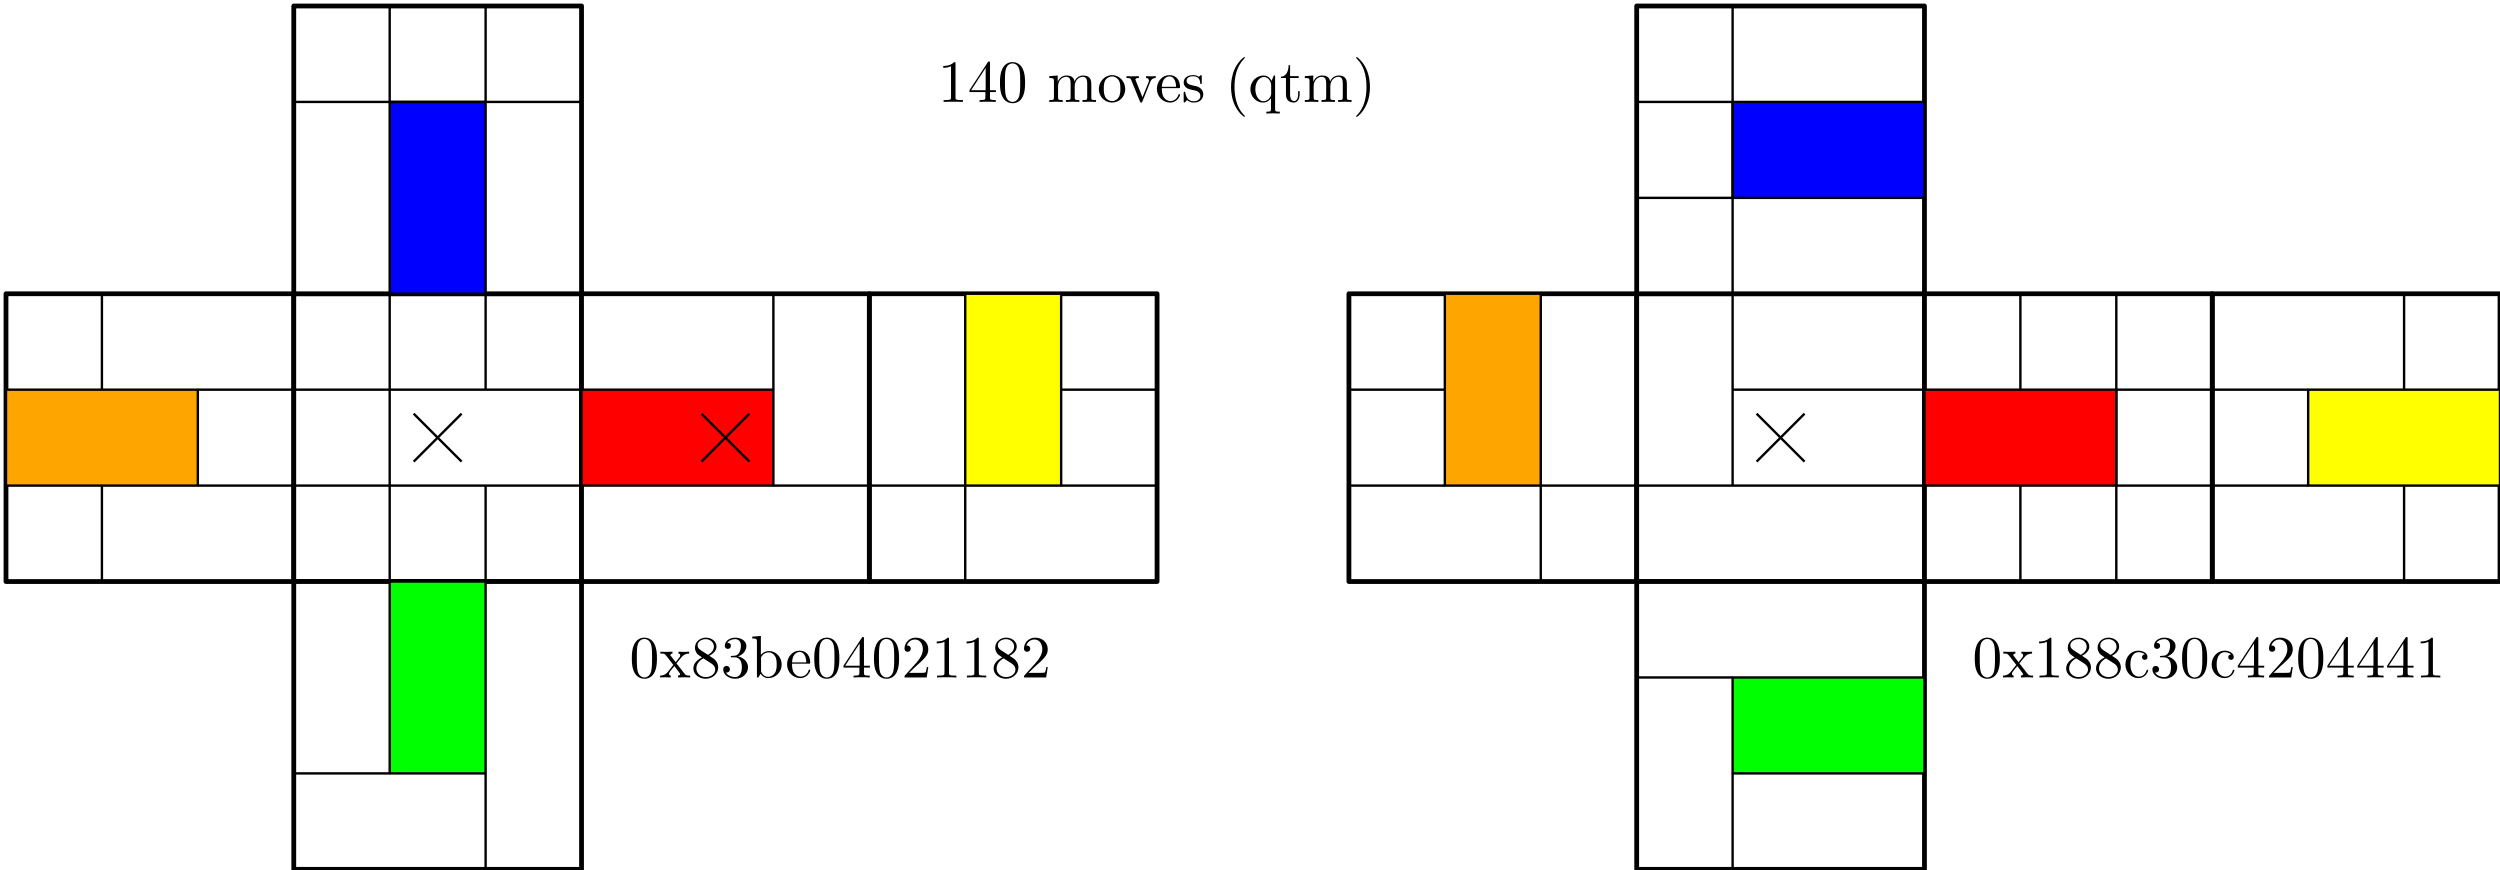
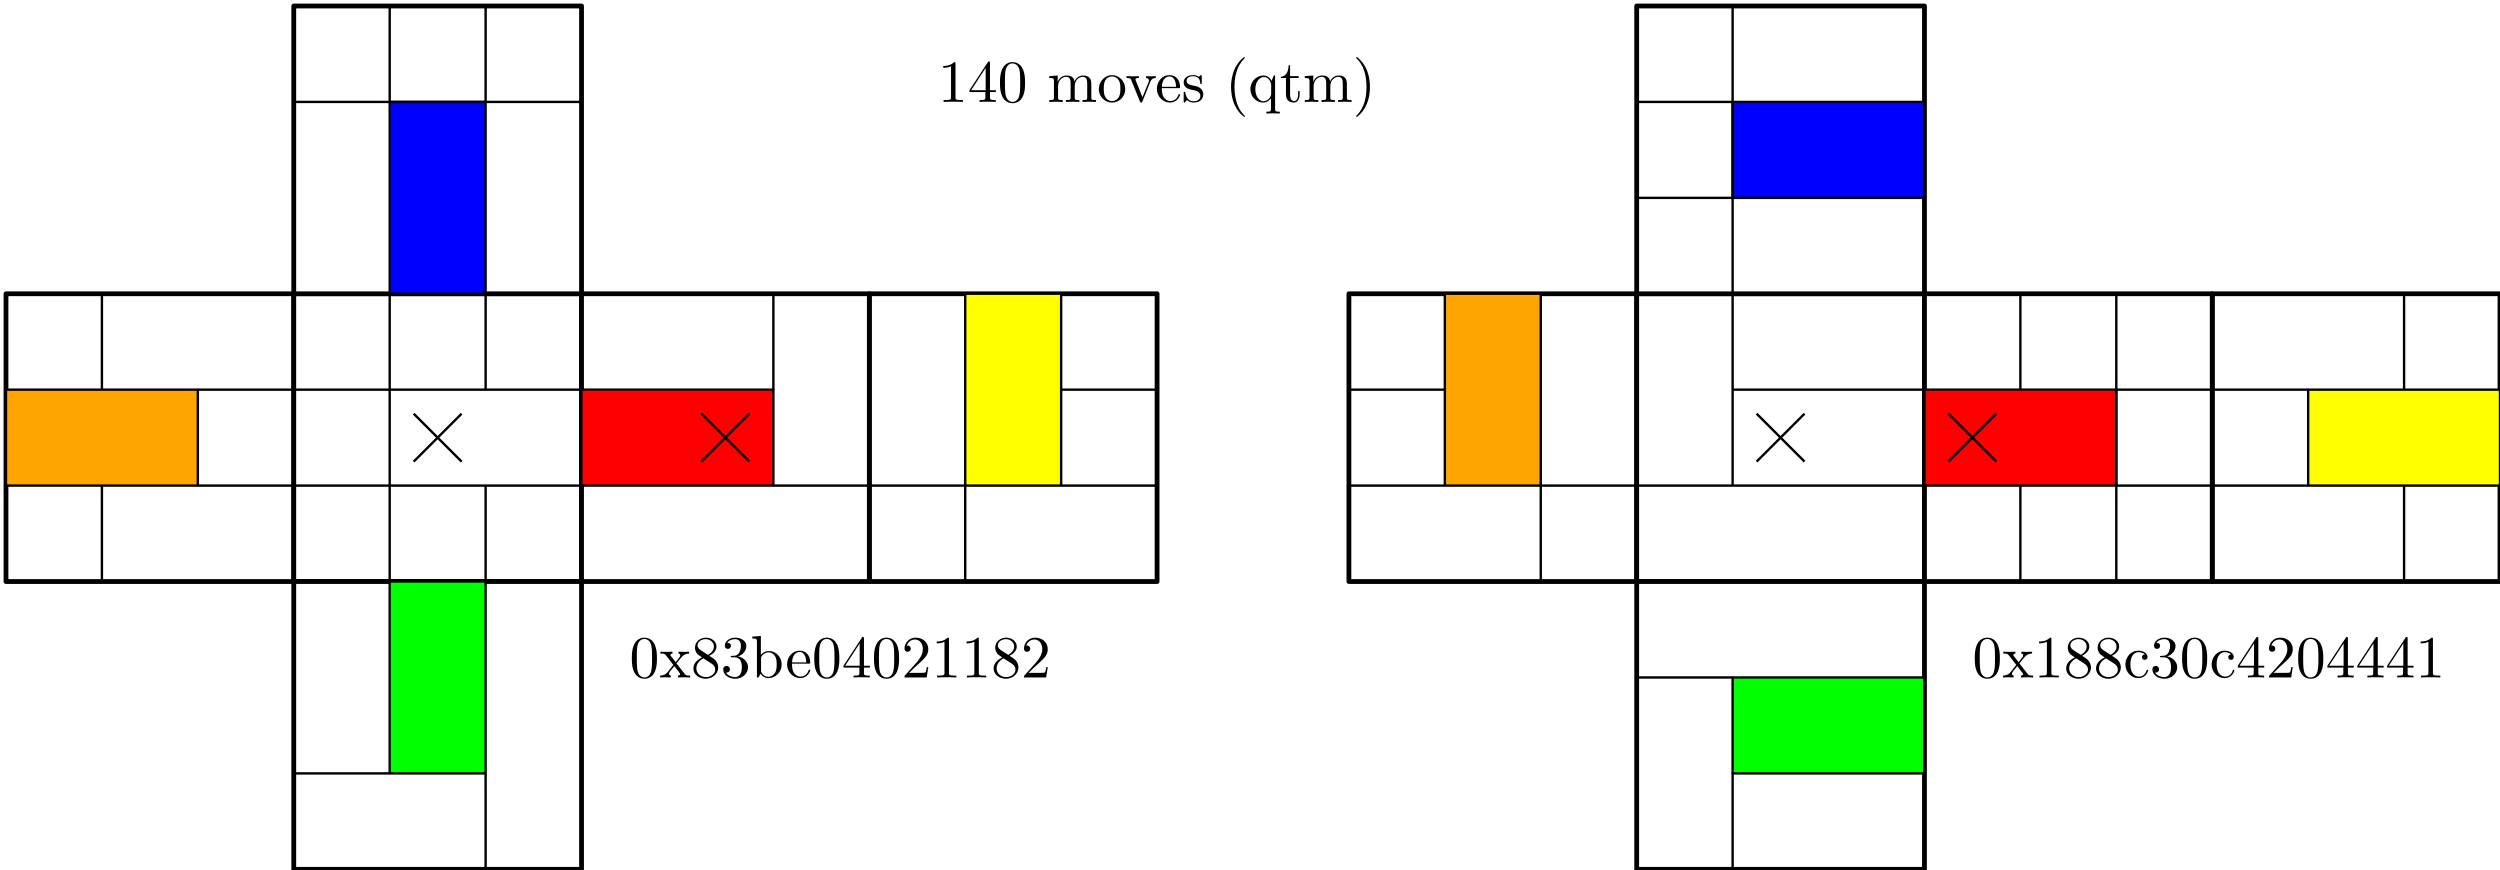
<svg xmlns="http://www.w3.org/2000/svg" xmlns:xlink="http://www.w3.org/1999/xlink" width="417pt" height="145pt" viewBox="0 0 417 145" version="1.1">
  <defs>
    <g>
      <symbol overflow="visible" id="glyph0-0">
        <path style="stroke:none;" d="" />
      </symbol>
      <symbol overflow="visible" id="glyph0-1">
        <path style="stroke:none;" d="M 4.578 -3.188 C 4.578 -3.984 4.531 -4.781 4.188 -5.516 C 3.734 -6.484 2.906 -6.641 2.5 -6.641 C 1.891 -6.641 1.172 -6.375 0.75 -5.453 C 0.438 -4.766 0.391 -3.984 0.391 -3.188 C 0.391 -2.438 0.422 -1.547 0.844 -0.781 C 1.266 0.016 2 0.219 2.484 0.219 C 3.016 0.219 3.781 0.016 4.219 -0.938 C 4.531 -1.625 4.578 -2.406 4.578 -3.188 Z M 2.484 0 C 2.094 0 1.5 -0.25 1.328 -1.203 C 1.219 -1.797 1.219 -2.719 1.219 -3.312 C 1.219 -3.953 1.219 -4.609 1.297 -5.141 C 1.484 -6.328 2.234 -6.422 2.484 -6.422 C 2.812 -6.422 3.469 -6.234 3.656 -5.25 C 3.766 -4.688 3.766 -3.938 3.766 -3.312 C 3.766 -2.562 3.766 -1.891 3.656 -1.25 C 3.5 -0.297 2.938 0 2.484 0 Z M 2.484 0 " />
      </symbol>
      <symbol overflow="visible" id="glyph0-2">
        <path style="stroke:none;" d="M 2.859 -2.344 C 3.156 -2.719 3.531 -3.203 3.781 -3.469 C 4.094 -3.828 4.5 -3.984 4.969 -3.984 L 4.969 -4.297 C 4.703 -4.281 4.406 -4.266 4.141 -4.266 C 3.844 -4.266 3.312 -4.281 3.188 -4.297 L 3.188 -3.984 C 3.406 -3.969 3.484 -3.844 3.484 -3.672 C 3.484 -3.516 3.375 -3.391 3.328 -3.328 L 2.719 -2.547 L 1.938 -3.562 C 1.844 -3.656 1.844 -3.672 1.844 -3.734 C 1.844 -3.891 2 -3.984 2.188 -3.984 L 2.188 -4.297 C 1.938 -4.281 1.281 -4.266 1.109 -4.266 C 0.906 -4.266 0.438 -4.281 0.172 -4.297 L 0.172 -3.984 C 0.875 -3.984 0.875 -3.984 1.344 -3.375 L 2.328 -2.094 L 1.391 -0.906 C 0.922 -0.328 0.328 -0.312 0.125 -0.312 L 0.125 0 C 0.375 -0.016 0.688 -0.031 0.953 -0.031 C 1.234 -0.031 1.656 -0.016 1.891 0 L 1.891 -0.312 C 1.672 -0.344 1.609 -0.469 1.609 -0.625 C 1.609 -0.844 1.891 -1.172 2.5 -1.891 L 3.266 -0.891 C 3.344 -0.781 3.469 -0.625 3.469 -0.562 C 3.469 -0.469 3.375 -0.312 3.109 -0.312 L 3.109 0 C 3.406 -0.016 3.969 -0.031 4.188 -0.031 C 4.453 -0.031 4.844 -0.016 5.141 0 L 5.141 -0.312 C 4.609 -0.312 4.422 -0.328 4.203 -0.625 Z M 2.859 -2.344 " />
      </symbol>
      <symbol overflow="visible" id="glyph0-3">
        <path style="stroke:none;" d="M 1.625 -4.562 C 1.172 -4.859 1.125 -5.188 1.125 -5.359 C 1.125 -5.969 1.781 -6.391 2.484 -6.391 C 3.203 -6.391 3.844 -5.875 3.844 -5.156 C 3.844 -4.578 3.453 -4.109 2.859 -3.766 Z M 3.078 -3.609 C 3.797 -3.984 4.281 -4.5 4.281 -5.156 C 4.281 -6.078 3.406 -6.641 2.5 -6.641 C 1.5 -6.641 0.688 -5.906 0.688 -4.969 C 0.688 -4.797 0.703 -4.344 1.125 -3.875 C 1.234 -3.766 1.609 -3.516 1.859 -3.344 C 1.281 -3.047 0.422 -2.5 0.422 -1.5 C 0.422 -0.453 1.438 0.219 2.484 0.219 C 3.609 0.219 4.562 -0.609 4.562 -1.672 C 4.562 -2.031 4.453 -2.484 4.062 -2.906 C 3.875 -3.109 3.719 -3.203 3.078 -3.609 Z M 2.078 -3.188 L 3.312 -2.406 C 3.594 -2.219 4.062 -1.922 4.062 -1.312 C 4.062 -0.578 3.312 -0.062 2.5 -0.062 C 1.641 -0.062 0.922 -0.672 0.922 -1.5 C 0.922 -2.078 1.234 -2.719 2.078 -3.188 Z M 2.078 -3.188 " />
      </symbol>
      <symbol overflow="visible" id="glyph0-4">
        <path style="stroke:none;" d="M 2.891 -3.516 C 3.703 -3.781 4.281 -4.469 4.281 -5.266 C 4.281 -6.078 3.406 -6.641 2.453 -6.641 C 1.453 -6.641 0.688 -6.047 0.688 -5.281 C 0.688 -4.953 0.906 -4.766 1.203 -4.766 C 1.5 -4.766 1.703 -4.984 1.703 -5.281 C 1.703 -5.766 1.234 -5.766 1.094 -5.766 C 1.391 -6.266 2.047 -6.391 2.406 -6.391 C 2.828 -6.391 3.375 -6.172 3.375 -5.281 C 3.375 -5.156 3.344 -4.578 3.094 -4.141 C 2.797 -3.656 2.453 -3.625 2.203 -3.625 C 2.125 -3.609 1.891 -3.594 1.812 -3.594 C 1.734 -3.578 1.672 -3.562 1.672 -3.469 C 1.672 -3.359 1.734 -3.359 1.906 -3.359 L 2.344 -3.359 C 3.156 -3.359 3.531 -2.688 3.531 -1.703 C 3.531 -0.344 2.844 -0.062 2.406 -0.062 C 1.969 -0.062 1.219 -0.234 0.875 -0.812 C 1.219 -0.766 1.531 -0.984 1.531 -1.359 C 1.531 -1.719 1.266 -1.922 0.984 -1.922 C 0.734 -1.922 0.422 -1.781 0.422 -1.344 C 0.422 -0.438 1.344 0.219 2.438 0.219 C 3.656 0.219 4.562 -0.688 4.562 -1.703 C 4.562 -2.516 3.922 -3.297 2.891 -3.516 Z M 2.891 -3.516 " />
      </symbol>
      <symbol overflow="visible" id="glyph0-5">
        <path style="stroke:none;" d="M 1.719 -3.766 L 1.719 -6.922 L 0.281 -6.812 L 0.281 -6.5 C 0.984 -6.5 1.062 -6.438 1.062 -5.938 L 1.062 0 L 1.312 0 C 1.312 -0.016 1.391 -0.156 1.672 -0.625 C 1.812 -0.391 2.234 0.109 2.969 0.109 C 4.156 0.109 5.188 -0.875 5.188 -2.156 C 5.188 -3.422 4.219 -4.406 3.078 -4.406 C 2.297 -4.406 1.875 -3.938 1.719 -3.766 Z M 1.75 -1.141 L 1.75 -3.188 C 1.75 -3.375 1.75 -3.391 1.859 -3.547 C 2.25 -4.109 2.797 -4.188 3.031 -4.188 C 3.484 -4.188 3.844 -3.922 4.078 -3.547 C 4.344 -3.141 4.359 -2.578 4.359 -2.156 C 4.359 -1.797 4.344 -1.203 4.062 -0.75 C 3.844 -0.438 3.469 -0.109 2.938 -0.109 C 2.484 -0.109 2.125 -0.344 1.891 -0.719 C 1.75 -0.922 1.75 -0.953 1.75 -1.141 Z M 1.75 -1.141 " />
      </symbol>
      <symbol overflow="visible" id="glyph0-6">
        <path style="stroke:none;" d="M 1.109 -2.516 C 1.172 -4 2.016 -4.25 2.359 -4.25 C 3.375 -4.25 3.484 -2.906 3.484 -2.516 Z M 1.109 -2.297 L 3.891 -2.297 C 4.109 -2.297 4.141 -2.297 4.141 -2.516 C 4.141 -3.5 3.594 -4.469 2.359 -4.469 C 1.203 -4.469 0.281 -3.438 0.281 -2.188 C 0.281 -0.859 1.328 0.109 2.469 0.109 C 3.688 0.109 4.141 -1 4.141 -1.188 C 4.141 -1.281 4.062 -1.312 4 -1.312 C 3.922 -1.312 3.891 -1.25 3.875 -1.172 C 3.531 -0.141 2.625 -0.141 2.531 -0.141 C 2.031 -0.141 1.641 -0.438 1.406 -0.812 C 1.109 -1.281 1.109 -1.938 1.109 -2.297 Z M 1.109 -2.297 " />
      </symbol>
      <symbol overflow="visible" id="glyph0-7">
        <path style="stroke:none;" d="M 2.938 -1.641 L 2.938 -0.781 C 2.938 -0.422 2.906 -0.312 2.172 -0.312 L 1.969 -0.312 L 1.969 0 C 2.375 -0.031 2.891 -0.031 3.312 -0.031 C 3.734 -0.031 4.25 -0.031 4.672 0 L 4.672 -0.312 L 4.453 -0.312 C 3.719 -0.312 3.703 -0.422 3.703 -0.781 L 3.703 -1.641 L 4.688 -1.641 L 4.688 -1.953 L 3.703 -1.953 L 3.703 -6.484 C 3.703 -6.688 3.703 -6.75 3.531 -6.75 C 3.453 -6.75 3.422 -6.75 3.344 -6.625 L 0.281 -1.953 L 0.281 -1.641 Z M 2.984 -1.953 L 0.562 -1.953 L 2.984 -5.672 Z M 2.984 -1.953 " />
      </symbol>
      <symbol overflow="visible" id="glyph0-8">
        <path style="stroke:none;" d="M 1.266 -0.766 L 2.328 -1.797 C 3.875 -3.172 4.469 -3.703 4.469 -4.703 C 4.469 -5.844 3.578 -6.641 2.359 -6.641 C 1.234 -6.641 0.5 -5.719 0.5 -4.828 C 0.5 -4.281 1 -4.281 1.031 -4.281 C 1.203 -4.281 1.547 -4.391 1.547 -4.812 C 1.547 -5.062 1.359 -5.328 1.016 -5.328 C 0.938 -5.328 0.922 -5.328 0.891 -5.312 C 1.109 -5.969 1.656 -6.328 2.234 -6.328 C 3.141 -6.328 3.562 -5.516 3.562 -4.703 C 3.562 -3.906 3.078 -3.125 2.516 -2.5 L 0.609 -0.375 C 0.5 -0.266 0.5 -0.234 0.5 0 L 4.203 0 L 4.469 -1.734 L 4.234 -1.734 C 4.172 -1.438 4.109 -1 4 -0.844 C 3.938 -0.766 3.281 -0.766 3.062 -0.766 Z M 1.266 -0.766 " />
      </symbol>
      <symbol overflow="visible" id="glyph0-9">
        <path style="stroke:none;" d="M 2.938 -6.375 C 2.938 -6.625 2.938 -6.641 2.703 -6.641 C 2.078 -6 1.203 -6 0.891 -6 L 0.891 -5.688 C 1.094 -5.688 1.672 -5.688 2.188 -5.953 L 2.188 -0.781 C 2.188 -0.422 2.156 -0.312 1.266 -0.312 L 0.953 -0.312 L 0.953 0 C 1.297 -0.031 2.156 -0.031 2.562 -0.031 C 2.953 -0.031 3.828 -0.031 4.172 0 L 4.172 -0.312 L 3.859 -0.312 C 2.953 -0.312 2.938 -0.422 2.938 -0.781 Z M 2.938 -6.375 " />
      </symbol>
      <symbol overflow="visible" id="glyph1-0">
        <path style="stroke:none;" d="" />
      </symbol>
      <symbol overflow="visible" id="glyph1-1">
        <path style="stroke:none;" d="M 4.578 -3.188 C 4.578 -3.984 4.531 -4.781 4.188 -5.516 C 3.734 -6.484 2.906 -6.641 2.5 -6.641 C 1.891 -6.641 1.172 -6.375 0.75 -5.453 C 0.438 -4.766 0.391 -3.984 0.391 -3.188 C 0.391 -2.438 0.422 -1.547 0.844 -0.781 C 1.266 0.016 2 0.219 2.484 0.219 C 3.016 0.219 3.781 0.016 4.219 -0.938 C 4.531 -1.625 4.578 -2.406 4.578 -3.188 Z M 2.484 0 C 2.094 0 1.5 -0.25 1.328 -1.203 C 1.219 -1.797 1.219 -2.719 1.219 -3.312 C 1.219 -3.953 1.219 -4.609 1.297 -5.141 C 1.484 -6.328 2.234 -6.422 2.484 -6.422 C 2.812 -6.422 3.469 -6.234 3.656 -5.25 C 3.766 -4.688 3.766 -3.938 3.766 -3.312 C 3.766 -2.562 3.766 -1.891 3.656 -1.25 C 3.5 -0.297 2.938 0 2.484 0 Z M 2.484 0 " />
      </symbol>
      <symbol overflow="visible" id="glyph1-2">
        <path style="stroke:none;" d="M 2.859 -2.344 C 3.156 -2.719 3.531 -3.203 3.781 -3.469 C 4.094 -3.828 4.5 -3.984 4.969 -3.984 L 4.969 -4.297 C 4.703 -4.281 4.406 -4.266 4.141 -4.266 C 3.844 -4.266 3.312 -4.281 3.188 -4.297 L 3.188 -3.984 C 3.406 -3.969 3.484 -3.844 3.484 -3.672 C 3.484 -3.516 3.375 -3.391 3.328 -3.328 L 2.719 -2.547 L 1.938 -3.562 C 1.844 -3.656 1.844 -3.672 1.844 -3.734 C 1.844 -3.891 2 -3.984 2.188 -3.984 L 2.188 -4.297 C 1.938 -4.281 1.281 -4.266 1.109 -4.266 C 0.906 -4.266 0.438 -4.281 0.172 -4.297 L 0.172 -3.984 C 0.875 -3.984 0.875 -3.984 1.344 -3.375 L 2.328 -2.094 L 1.391 -0.906 C 0.922 -0.328 0.328 -0.312 0.125 -0.312 L 0.125 0 C 0.375 -0.016 0.688 -0.031 0.953 -0.031 C 1.234 -0.031 1.656 -0.016 1.891 0 L 1.891 -0.312 C 1.672 -0.344 1.609 -0.469 1.609 -0.625 C 1.609 -0.844 1.891 -1.172 2.5 -1.891 L 3.266 -0.891 C 3.344 -0.781 3.469 -0.625 3.469 -0.562 C 3.469 -0.469 3.375 -0.312 3.109 -0.312 L 3.109 0 C 3.406 -0.016 3.969 -0.031 4.188 -0.031 C 4.453 -0.031 4.844 -0.016 5.141 0 L 5.141 -0.312 C 4.609 -0.312 4.422 -0.328 4.203 -0.625 Z M 2.859 -2.344 " />
      </symbol>
      <symbol overflow="visible" id="glyph1-3">
        <path style="stroke:none;" d="M 2.938 -6.375 C 2.938 -6.625 2.938 -6.641 2.703 -6.641 C 2.078 -6 1.203 -6 0.891 -6 L 0.891 -5.688 C 1.094 -5.688 1.672 -5.688 2.188 -5.953 L 2.188 -0.781 C 2.188 -0.422 2.156 -0.312 1.266 -0.312 L 0.953 -0.312 L 0.953 0 C 1.297 -0.031 2.156 -0.031 2.562 -0.031 C 2.953 -0.031 3.828 -0.031 4.172 0 L 4.172 -0.312 L 3.859 -0.312 C 2.953 -0.312 2.938 -0.422 2.938 -0.781 Z M 2.938 -6.375 " />
      </symbol>
      <symbol overflow="visible" id="glyph1-4">
        <path style="stroke:none;" d="M 1.625 -4.562 C 1.172 -4.859 1.125 -5.188 1.125 -5.359 C 1.125 -5.969 1.781 -6.391 2.484 -6.391 C 3.203 -6.391 3.844 -5.875 3.844 -5.156 C 3.844 -4.578 3.453 -4.109 2.859 -3.766 Z M 3.078 -3.609 C 3.797 -3.984 4.281 -4.5 4.281 -5.156 C 4.281 -6.078 3.406 -6.641 2.5 -6.641 C 1.5 -6.641 0.688 -5.906 0.688 -4.969 C 0.688 -4.797 0.703 -4.344 1.125 -3.875 C 1.234 -3.766 1.609 -3.516 1.859 -3.344 C 1.281 -3.047 0.422 -2.5 0.422 -1.5 C 0.422 -0.453 1.438 0.219 2.484 0.219 C 3.609 0.219 4.562 -0.609 4.562 -1.672 C 4.562 -2.031 4.453 -2.484 4.062 -2.906 C 3.875 -3.109 3.719 -3.203 3.078 -3.609 Z M 2.078 -3.188 L 3.312 -2.406 C 3.594 -2.219 4.062 -1.922 4.062 -1.312 C 4.062 -0.578 3.312 -0.062 2.5 -0.062 C 1.641 -0.062 0.922 -0.672 0.922 -1.5 C 0.922 -2.078 1.234 -2.719 2.078 -3.188 Z M 2.078 -3.188 " />
      </symbol>
      <symbol overflow="visible" id="glyph1-5">
        <path style="stroke:none;" d="M 1.172 -2.172 C 1.172 -3.797 1.984 -4.219 2.516 -4.219 C 2.609 -4.219 3.234 -4.203 3.578 -3.844 C 3.172 -3.812 3.109 -3.516 3.109 -3.391 C 3.109 -3.125 3.297 -2.938 3.562 -2.938 C 3.828 -2.938 4.031 -3.094 4.031 -3.406 C 4.031 -4.078 3.266 -4.469 2.5 -4.469 C 1.25 -4.469 0.344 -3.391 0.344 -2.156 C 0.344 -0.875 1.328 0.109 2.484 0.109 C 3.812 0.109 4.141 -1.094 4.141 -1.188 C 4.141 -1.281 4.031 -1.281 4 -1.281 C 3.922 -1.281 3.891 -1.25 3.875 -1.188 C 3.594 -0.266 2.938 -0.141 2.578 -0.141 C 2.047 -0.141 1.172 -0.562 1.172 -2.172 Z M 1.172 -2.172 " />
      </symbol>
      <symbol overflow="visible" id="glyph1-6">
        <path style="stroke:none;" d="M 2.891 -3.516 C 3.703 -3.781 4.281 -4.469 4.281 -5.266 C 4.281 -6.078 3.406 -6.641 2.453 -6.641 C 1.453 -6.641 0.688 -6.047 0.688 -5.281 C 0.688 -4.953 0.906 -4.766 1.203 -4.766 C 1.5 -4.766 1.703 -4.984 1.703 -5.281 C 1.703 -5.766 1.234 -5.766 1.094 -5.766 C 1.391 -6.266 2.047 -6.391 2.406 -6.391 C 2.828 -6.391 3.375 -6.172 3.375 -5.281 C 3.375 -5.156 3.344 -4.578 3.094 -4.141 C 2.797 -3.656 2.453 -3.625 2.203 -3.625 C 2.125 -3.609 1.891 -3.594 1.812 -3.594 C 1.734 -3.578 1.672 -3.562 1.672 -3.469 C 1.672 -3.359 1.734 -3.359 1.906 -3.359 L 2.344 -3.359 C 3.156 -3.359 3.531 -2.688 3.531 -1.703 C 3.531 -0.344 2.844 -0.062 2.406 -0.062 C 1.969 -0.062 1.219 -0.234 0.875 -0.812 C 1.219 -0.766 1.531 -0.984 1.531 -1.359 C 1.531 -1.719 1.266 -1.922 0.984 -1.922 C 0.734 -1.922 0.422 -1.781 0.422 -1.344 C 0.422 -0.438 1.344 0.219 2.438 0.219 C 3.656 0.219 4.562 -0.688 4.562 -1.703 C 4.562 -2.516 3.922 -3.297 2.891 -3.516 Z M 2.891 -3.516 " />
      </symbol>
      <symbol overflow="visible" id="glyph1-7">
        <path style="stroke:none;" d="M 2.938 -1.641 L 2.938 -0.781 C 2.938 -0.422 2.906 -0.312 2.172 -0.312 L 1.969 -0.312 L 1.969 0 C 2.375 -0.031 2.891 -0.031 3.312 -0.031 C 3.734 -0.031 4.25 -0.031 4.672 0 L 4.672 -0.312 L 4.453 -0.312 C 3.719 -0.312 3.703 -0.422 3.703 -0.781 L 3.703 -1.641 L 4.688 -1.641 L 4.688 -1.953 L 3.703 -1.953 L 3.703 -6.484 C 3.703 -6.688 3.703 -6.75 3.531 -6.75 C 3.453 -6.75 3.422 -6.75 3.344 -6.625 L 0.281 -1.953 L 0.281 -1.641 Z M 2.984 -1.953 L 0.562 -1.953 L 2.984 -5.672 Z M 2.984 -1.953 " />
      </symbol>
      <symbol overflow="visible" id="glyph1-8">
        <path style="stroke:none;" d="M 1.266 -0.766 L 2.328 -1.797 C 3.875 -3.172 4.469 -3.703 4.469 -4.703 C 4.469 -5.844 3.578 -6.641 2.359 -6.641 C 1.234 -6.641 0.5 -5.719 0.5 -4.828 C 0.5 -4.281 1 -4.281 1.031 -4.281 C 1.203 -4.281 1.547 -4.391 1.547 -4.812 C 1.547 -5.062 1.359 -5.328 1.016 -5.328 C 0.938 -5.328 0.922 -5.328 0.891 -5.312 C 1.109 -5.969 1.656 -6.328 2.234 -6.328 C 3.141 -6.328 3.562 -5.516 3.562 -4.703 C 3.562 -3.906 3.078 -3.125 2.516 -2.5 L 0.609 -0.375 C 0.5 -0.266 0.5 -0.234 0.5 0 L 4.203 0 L 4.469 -1.734 L 4.234 -1.734 C 4.172 -1.438 4.109 -1 4 -0.844 C 3.938 -0.766 3.281 -0.766 3.062 -0.766 Z M 1.266 -0.766 " />
      </symbol>
      <symbol overflow="visible" id="glyph2-0">
        <path style="stroke:none;" d="" />
      </symbol>
      <symbol overflow="visible" id="glyph2-1">
        <path style="stroke:none;" d="M 2.938 -6.375 C 2.938 -6.625 2.938 -6.641 2.703 -6.641 C 2.078 -6 1.203 -6 0.891 -6 L 0.891 -5.688 C 1.094 -5.688 1.672 -5.688 2.188 -5.953 L 2.188 -0.781 C 2.188 -0.422 2.156 -0.312 1.266 -0.312 L 0.953 -0.312 L 0.953 0 C 1.297 -0.031 2.156 -0.031 2.562 -0.031 C 2.953 -0.031 3.828 -0.031 4.172 0 L 4.172 -0.312 L 3.859 -0.312 C 2.953 -0.312 2.938 -0.422 2.938 -0.781 Z M 2.938 -6.375 " />
      </symbol>
      <symbol overflow="visible" id="glyph2-2">
        <path style="stroke:none;" d="M 2.938 -1.641 L 2.938 -0.781 C 2.938 -0.422 2.906 -0.312 2.172 -0.312 L 1.969 -0.312 L 1.969 0 C 2.375 -0.031 2.891 -0.031 3.312 -0.031 C 3.734 -0.031 4.25 -0.031 4.672 0 L 4.672 -0.312 L 4.453 -0.312 C 3.719 -0.312 3.703 -0.422 3.703 -0.781 L 3.703 -1.641 L 4.688 -1.641 L 4.688 -1.953 L 3.703 -1.953 L 3.703 -6.484 C 3.703 -6.688 3.703 -6.75 3.531 -6.75 C 3.453 -6.75 3.422 -6.75 3.344 -6.625 L 0.281 -1.953 L 0.281 -1.641 Z M 2.984 -1.953 L 0.562 -1.953 L 2.984 -5.672 Z M 2.984 -1.953 " />
      </symbol>
      <symbol overflow="visible" id="glyph2-3">
        <path style="stroke:none;" d="M 4.578 -3.188 C 4.578 -3.984 4.531 -4.781 4.188 -5.516 C 3.734 -6.484 2.906 -6.641 2.5 -6.641 C 1.891 -6.641 1.172 -6.375 0.75 -5.453 C 0.438 -4.766 0.391 -3.984 0.391 -3.188 C 0.391 -2.438 0.422 -1.547 0.844 -0.781 C 1.266 0.016 2 0.219 2.484 0.219 C 3.016 0.219 3.781 0.016 4.219 -0.938 C 4.531 -1.625 4.578 -2.406 4.578 -3.188 Z M 2.484 0 C 2.094 0 1.5 -0.25 1.328 -1.203 C 1.219 -1.797 1.219 -2.719 1.219 -3.312 C 1.219 -3.953 1.219 -4.609 1.297 -5.141 C 1.484 -6.328 2.234 -6.422 2.484 -6.422 C 2.812 -6.422 3.469 -6.234 3.656 -5.25 C 3.766 -4.688 3.766 -3.938 3.766 -3.312 C 3.766 -2.562 3.766 -1.891 3.656 -1.25 C 3.5 -0.297 2.938 0 2.484 0 Z M 2.484 0 " />
      </symbol>
      <symbol overflow="visible" id="glyph2-4">
        <path style="stroke:none;" d="M 1.094 -3.422 L 1.094 -0.75 C 1.094 -0.312 0.984 -0.312 0.312 -0.312 L 0.312 0 C 0.672 -0.016 1.172 -0.031 1.453 -0.031 C 1.703 -0.031 2.219 -0.016 2.562 0 L 2.562 -0.312 C 1.891 -0.312 1.781 -0.312 1.781 -0.75 L 1.781 -2.594 C 1.781 -3.625 2.5 -4.188 3.125 -4.188 C 3.766 -4.188 3.875 -3.656 3.875 -3.078 L 3.875 -0.75 C 3.875 -0.312 3.766 -0.312 3.094 -0.312 L 3.094 0 C 3.438 -0.016 3.953 -0.031 4.219 -0.031 C 4.469 -0.031 5 -0.016 5.328 0 L 5.328 -0.312 C 4.672 -0.312 4.562 -0.312 4.562 -0.75 L 4.562 -2.594 C 4.562 -3.625 5.266 -4.188 5.906 -4.188 C 6.531 -4.188 6.641 -3.656 6.641 -3.078 L 6.641 -0.75 C 6.641 -0.312 6.531 -0.312 5.859 -0.312 L 5.859 0 C 6.203 -0.016 6.719 -0.031 6.984 -0.031 C 7.25 -0.031 7.766 -0.016 8.109 0 L 8.109 -0.312 C 7.594 -0.312 7.344 -0.312 7.328 -0.609 L 7.328 -2.516 C 7.328 -3.375 7.328 -3.672 7.016 -4.031 C 6.875 -4.203 6.547 -4.406 5.969 -4.406 C 5.141 -4.406 4.688 -3.812 4.531 -3.422 C 4.391 -4.297 3.656 -4.406 3.203 -4.406 C 2.469 -4.406 2 -3.984 1.719 -3.359 L 1.719 -4.406 L 0.312 -4.297 L 0.312 -3.984 C 1.016 -3.984 1.094 -3.922 1.094 -3.422 Z M 1.094 -3.422 " />
      </symbol>
      <symbol overflow="visible" id="glyph2-5">
        <path style="stroke:none;" d="M 4.688 -2.141 C 4.688 -3.406 3.703 -4.469 2.5 -4.469 C 1.25 -4.469 0.281 -3.375 0.281 -2.141 C 0.281 -0.844 1.312 0.109 2.484 0.109 C 3.688 0.109 4.688 -0.875 4.688 -2.141 Z M 2.5 -0.141 C 2.062 -0.141 1.625 -0.344 1.359 -0.812 C 1.109 -1.25 1.109 -1.859 1.109 -2.219 C 1.109 -2.609 1.109 -3.141 1.344 -3.578 C 1.609 -4.031 2.078 -4.25 2.484 -4.25 C 2.922 -4.25 3.344 -4.031 3.609 -3.594 C 3.875 -3.172 3.875 -2.594 3.875 -2.219 C 3.875 -1.859 3.875 -1.312 3.656 -0.875 C 3.422 -0.422 2.984 -0.141 2.5 -0.141 Z M 2.5 -0.141 " />
      </symbol>
      <symbol overflow="visible" id="glyph2-6">
        <path style="stroke:none;" d="M 4.141 -3.312 C 4.234 -3.547 4.406 -3.984 5.062 -3.984 L 5.062 -4.297 C 4.828 -4.281 4.547 -4.266 4.312 -4.266 C 4.078 -4.266 3.625 -4.281 3.453 -4.297 L 3.453 -3.984 C 3.812 -3.984 3.922 -3.75 3.922 -3.562 C 3.922 -3.469 3.906 -3.422 3.875 -3.312 L 2.844 -0.781 L 1.734 -3.562 C 1.672 -3.688 1.672 -3.703 1.672 -3.734 C 1.672 -3.984 2.062 -3.984 2.25 -3.984 L 2.25 -4.297 C 1.938 -4.281 1.391 -4.266 1.156 -4.266 C 0.891 -4.266 0.484 -4.281 0.188 -4.297 L 0.188 -3.984 C 0.812 -3.984 0.859 -3.922 0.984 -3.625 L 2.422 -0.078 C 2.484 0.062 2.5 0.109 2.625 0.109 C 2.766 0.109 2.797 0.016 2.844 -0.078 Z M 4.141 -3.312 " />
      </symbol>
      <symbol overflow="visible" id="glyph2-7">
        <path style="stroke:none;" d="M 1.109 -2.516 C 1.172 -4 2.016 -4.25 2.359 -4.25 C 3.375 -4.25 3.484 -2.906 3.484 -2.516 Z M 1.109 -2.297 L 3.891 -2.297 C 4.109 -2.297 4.141 -2.297 4.141 -2.516 C 4.141 -3.5 3.594 -4.469 2.359 -4.469 C 1.203 -4.469 0.281 -3.438 0.281 -2.188 C 0.281 -0.859 1.328 0.109 2.469 0.109 C 3.688 0.109 4.141 -1 4.141 -1.188 C 4.141 -1.281 4.062 -1.312 4 -1.312 C 3.922 -1.312 3.891 -1.25 3.875 -1.172 C 3.531 -0.141 2.625 -0.141 2.531 -0.141 C 2.031 -0.141 1.641 -0.438 1.406 -0.812 C 1.109 -1.281 1.109 -1.938 1.109 -2.297 Z M 1.109 -2.297 " />
      </symbol>
      <symbol overflow="visible" id="glyph2-8">
        <path style="stroke:none;" d="M 2.078 -1.938 C 2.297 -1.891 3.109 -1.734 3.109 -1.016 C 3.109 -0.516 2.766 -0.109 1.984 -0.109 C 1.141 -0.109 0.781 -0.672 0.594 -1.531 C 0.562 -1.656 0.562 -1.688 0.453 -1.688 C 0.328 -1.688 0.328 -1.625 0.328 -1.453 L 0.328 -0.125 C 0.328 0.047 0.328 0.109 0.438 0.109 C 0.484 0.109 0.5 0.094 0.688 -0.094 C 0.703 -0.109 0.703 -0.125 0.891 -0.312 C 1.328 0.094 1.781 0.109 1.984 0.109 C 3.125 0.109 3.594 -0.562 3.594 -1.281 C 3.594 -1.797 3.297 -2.109 3.172 -2.219 C 2.844 -2.547 2.453 -2.625 2.031 -2.703 C 1.469 -2.812 0.812 -2.938 0.812 -3.516 C 0.812 -3.875 1.062 -4.281 1.922 -4.281 C 3.016 -4.281 3.078 -3.375 3.094 -3.078 C 3.094 -2.984 3.188 -2.984 3.203 -2.984 C 3.344 -2.984 3.344 -3.031 3.344 -3.219 L 3.344 -4.234 C 3.344 -4.391 3.344 -4.469 3.234 -4.469 C 3.188 -4.469 3.156 -4.469 3.031 -4.344 C 3 -4.312 2.906 -4.219 2.859 -4.188 C 2.484 -4.469 2.078 -4.469 1.922 -4.469 C 0.703 -4.469 0.328 -3.797 0.328 -3.234 C 0.328 -2.891 0.484 -2.609 0.75 -2.391 C 1.078 -2.141 1.359 -2.078 2.078 -1.938 Z M 2.078 -1.938 " />
      </symbol>
      <symbol overflow="visible" id="glyph2-9">
        <path style="stroke:none;" d="M 3.297 2.391 C 3.297 2.359 3.297 2.344 3.125 2.172 C 1.891 0.922 1.562 -0.969 1.562 -2.5 C 1.562 -4.234 1.938 -5.969 3.172 -7.203 C 3.297 -7.328 3.297 -7.344 3.297 -7.375 C 3.297 -7.453 3.266 -7.484 3.203 -7.484 C 3.094 -7.484 2.203 -6.797 1.609 -5.531 C 1.109 -4.438 0.984 -3.328 0.984 -2.5 C 0.984 -1.719 1.094 -0.516 1.641 0.625 C 2.25 1.844 3.094 2.5 3.203 2.5 C 3.266 2.5 3.297 2.469 3.297 2.391 Z M 3.297 2.391 " />
      </symbol>
      <symbol overflow="visible" id="glyph2-10">
        <path style="stroke:none;" d="M 3.781 -0.609 L 3.781 1.172 C 3.781 1.625 3.672 1.625 3.016 1.625 L 3.016 1.938 C 3.344 1.922 3.875 1.906 4.125 1.906 C 4.391 1.906 4.906 1.922 5.25 1.938 L 5.25 1.625 C 4.578 1.625 4.469 1.625 4.469 1.172 L 4.469 -4.406 L 4.25 -4.406 L 3.875 -3.5 C 3.75 -3.781 3.344 -4.406 2.547 -4.406 C 1.391 -4.406 0.344 -3.438 0.344 -2.141 C 0.344 -0.891 1.312 0.109 2.469 0.109 C 3.156 0.109 3.562 -0.312 3.781 -0.609 Z M 3.812 -2.766 L 3.812 -1.359 C 3.812 -1.031 3.641 -0.75 3.422 -0.516 C 3.297 -0.375 2.969 -0.109 2.5 -0.109 C 1.781 -0.109 1.172 -1 1.172 -2.141 C 1.172 -3.328 1.859 -4.156 2.609 -4.156 C 3.406 -4.156 3.812 -3.297 3.812 -2.766 Z M 3.812 -2.766 " />
      </symbol>
      <symbol overflow="visible" id="glyph2-11">
        <path style="stroke:none;" d="M 1.719 -3.984 L 3.156 -3.984 L 3.156 -4.297 L 1.719 -4.297 L 1.719 -6.125 L 1.469 -6.125 C 1.469 -5.312 1.172 -4.25 0.188 -4.203 L 0.188 -3.984 L 1.031 -3.984 L 1.031 -1.234 C 1.031 -0.016 1.969 0.109 2.328 0.109 C 3.031 0.109 3.312 -0.594 3.312 -1.234 L 3.312 -1.797 L 3.062 -1.797 L 3.062 -1.25 C 3.062 -0.516 2.766 -0.141 2.391 -0.141 C 1.719 -0.141 1.719 -1.047 1.719 -1.219 Z M 1.719 -3.984 " />
      </symbol>
      <symbol overflow="visible" id="glyph2-12">
        <path style="stroke:none;" d="M 2.875 -2.5 C 2.875 -3.266 2.766 -4.469 2.219 -5.609 C 1.625 -6.828 0.766 -7.484 0.672 -7.484 C 0.609 -7.484 0.562 -7.438 0.562 -7.375 C 0.562 -7.344 0.562 -7.328 0.75 -7.141 C 1.734 -6.156 2.297 -4.578 2.297 -2.5 C 2.297 -0.781 1.938 0.969 0.703 2.219 C 0.562 2.344 0.562 2.359 0.562 2.391 C 0.562 2.453 0.609 2.5 0.672 2.5 C 0.766 2.5 1.672 1.812 2.25 0.547 C 2.766 -0.547 2.875 -1.656 2.875 -2.5 Z M 2.875 -2.5 " />
      </symbol>
    </g>
  </defs>
-   <g id="surface201">
+   <g id="surface254">
    <path style="fill-rule:evenodd;fill:rgb(100%,100%,100%);fill-opacity:1;stroke-width:0.8;stroke-linecap:butt;stroke-linejoin:round;stroke:rgb(0%,0%,0%);stroke-opacity:1;stroke-miterlimit:10;" d="M 128 704 L 128 656 L 176 656 L 176 704 Z M 128 704 " transform="matrix(1,0,0,-1,-127,753)" />
    <path style="fill-rule:evenodd;fill:rgb(100%,100%,100%);fill-opacity:1;stroke-width:0.8;stroke-linecap:butt;stroke-linejoin:round;stroke:rgb(0%,0%,0%);stroke-opacity:1;stroke-miterlimit:10;" d="M 176 656 L 176 704 L 224 704 L 224 656 Z M 176 656 " transform="matrix(1,0,0,-1,-127,753)" />
    <path style="fill-rule:evenodd;fill:rgb(100%,100%,100%);fill-opacity:1;stroke-width:0.8;stroke-linecap:butt;stroke-linejoin:round;stroke:rgb(0%,0%,0%);stroke-opacity:1;stroke-miterlimit:10;" d="M 272 656 L 272 704 L 320 704 L 320 656 Z M 272 656 " transform="matrix(1,0,0,-1,-127,753)" />
    <path style="fill-rule:evenodd;fill:rgb(100%,100%,100%);fill-opacity:1;stroke-width:0.8;stroke-linecap:butt;stroke-linejoin:round;stroke:rgb(0%,0%,0%);stroke-opacity:1;stroke-miterlimit:10;" d="M 176 656 L 176 608 L 224 608 L 224 656 Z M 176 656 " transform="matrix(1,0,0,-1,-127,753)" />
    <path style="fill-rule:evenodd;fill:rgb(100%,100%,100%);fill-opacity:1;stroke-width:0.8;stroke-linecap:butt;stroke-linejoin:round;stroke:rgb(0%,0%,0%);stroke-opacity:1;stroke-miterlimit:10;" d="M 176 704 L 176 752 L 224 752 L 224 704 Z M 176 704 " transform="matrix(1,0,0,-1,-127,753)" />
    <path style="fill-rule:evenodd;fill:rgb(100%,100%,100%);fill-opacity:1;stroke-width:0.8;stroke-linecap:butt;stroke-linejoin:round;stroke:rgb(0%,0%,0%);stroke-opacity:1;stroke-miterlimit:10;" d="M 224 656 L 224 704 L 272 704 L 272 656 Z M 224 656 " transform="matrix(1,0,0,-1,-127,753)" />
    <path style="fill-rule:evenodd;fill:rgb(100%,0%,0%);fill-opacity:1;stroke-width:0.4;stroke-linecap:butt;stroke-linejoin:round;stroke:rgb(0%,0%,0%);stroke-opacity:1;stroke-miterlimit:10;" d="M 196 684 L 204 676 " transform="matrix(1,0,0,-1,-127,753)" />
    <path style="fill-rule:evenodd;fill:rgb(100%,0%,0%);fill-opacity:1;stroke-width:0.4;stroke-linecap:butt;stroke-linejoin:round;stroke:rgb(0%,0%,0%);stroke-opacity:1;stroke-miterlimit:10;" d="M 196 676 L 204 684 " transform="matrix(1,0,0,-1,-127,753)" />
    <path style="fill-rule:evenodd;fill:rgb(100%,100%,100%);fill-opacity:1;stroke-width:0.8;stroke-linecap:butt;stroke-linejoin:round;stroke:rgb(0%,0%,0%);stroke-opacity:1;stroke-miterlimit:10;" d="M 352 704 L 352 656 L 400 656 L 400 704 Z M 352 704 " transform="matrix(1,0,0,-1,-127,753)" />
    <path style="fill-rule:evenodd;fill:rgb(100%,100%,100%);fill-opacity:1;stroke-width:0.8;stroke-linecap:butt;stroke-linejoin:round;stroke:rgb(0%,0%,0%);stroke-opacity:1;stroke-miterlimit:10;" d="M 400 656 L 400 704 L 448 704 L 448 656 Z M 400 656 " transform="matrix(1,0,0,-1,-127,753)" />
    <path style="fill-rule:evenodd;fill:rgb(100%,100%,100%);fill-opacity:1;stroke-width:0.8;stroke-linecap:butt;stroke-linejoin:round;stroke:rgb(0%,0%,0%);stroke-opacity:1;stroke-miterlimit:10;" d="M 496 656 L 496 704 L 544 704 L 544 656 Z M 496 656 " transform="matrix(1,0,0,-1,-127,753)" />
    <path style="fill-rule:evenodd;fill:rgb(100%,100%,100%);fill-opacity:1;stroke-width:0.8;stroke-linecap:butt;stroke-linejoin:round;stroke:rgb(0%,0%,0%);stroke-opacity:1;stroke-miterlimit:10;" d="M 400 656 L 400 608 L 448 608 L 448 656 Z M 400 656 " transform="matrix(1,0,0,-1,-127,753)" />
    <path style="fill-rule:evenodd;fill:rgb(100%,100%,100%);fill-opacity:1;stroke-width:0.8;stroke-linecap:butt;stroke-linejoin:round;stroke:rgb(0%,0%,0%);stroke-opacity:1;stroke-miterlimit:10;" d="M 400 704 L 400 752 L 448 752 L 448 704 Z M 400 704 " transform="matrix(1,0,0,-1,-127,753)" />
    <path style="fill-rule:evenodd;fill:rgb(100%,100%,100%);fill-opacity:1;stroke-width:0.8;stroke-linecap:butt;stroke-linejoin:round;stroke:rgb(0%,0%,0%);stroke-opacity:1;stroke-miterlimit:10;" d="M 448 656 L 448 704 L 496 704 L 496 656 Z M 448 656 " transform="matrix(1,0,0,-1,-127,753)" />
    <path style="fill-rule:evenodd;fill:rgb(100%,0%,0%);fill-opacity:1;stroke-width:0.4;stroke-linecap:butt;stroke-linejoin:round;stroke:rgb(0%,0%,0%);stroke-opacity:1;stroke-miterlimit:10;" d="M 420 684 L 428 676 " transform="matrix(1,0,0,-1,-127,753)" />
    <path style="fill-rule:evenodd;fill:rgb(100%,0%,0%);fill-opacity:1;stroke-width:0.4;stroke-linecap:butt;stroke-linejoin:round;stroke:rgb(0%,0%,0%);stroke-opacity:1;stroke-miterlimit:10;" d="M 420 676 L 428 684 " transform="matrix(1,0,0,-1,-127,753)" />
    <g style="fill:rgb(0%,0%,0%);fill-opacity:1;">
      <use xlink:href="#glyph0-1" x="105" y="113" />
      <use xlink:href="#glyph0-2" x="109.981" y="113" />
      <use xlink:href="#glyph0-3" x="115.232" y="113" />
      <use xlink:href="#glyph0-4" x="120.213" y="113" />
      <use xlink:href="#glyph0-5" x="125.194" y="113" />
      <use xlink:href="#glyph0-6" x="131.002" y="113" />
      <use xlink:href="#glyph0-1" x="135.426" y="113" />
      <use xlink:href="#glyph0-7" x="140.407" y="113" />
      <use xlink:href="#glyph0-1" x="145.388" y="113" />
      <use xlink:href="#glyph0-8" x="150.37" y="113" />
      <use xlink:href="#glyph0-9" x="155.351" y="113" />
      <use xlink:href="#glyph0-9" x="160.332" y="113" />
      <use xlink:href="#glyph0-3" x="165.314" y="113" />
      <use xlink:href="#glyph0-8" x="170.295" y="113" />
    </g>
    <g style="fill:rgb(0%,0%,0%);fill-opacity:1;">
      <use xlink:href="#glyph1-1" x="329" y="113" />
      <use xlink:href="#glyph1-2" x="333.981" y="113" />
      <use xlink:href="#glyph1-3" x="339.232" y="113" />
      <use xlink:href="#glyph1-4" x="344.213" y="113" />
      <use xlink:href="#glyph1-4" x="349.194" y="113" />
      <use xlink:href="#glyph1-5" x="354.175" y="113" />
      <use xlink:href="#glyph1-6" x="358.599" y="113" />
      <use xlink:href="#glyph1-1" x="363.58" y="113" />
      <use xlink:href="#glyph1-5" x="368.561" y="113" />
      <use xlink:href="#glyph1-7" x="372.985" y="113" />
      <use xlink:href="#glyph1-8" x="377.966" y="113" />
      <use xlink:href="#glyph1-1" x="382.947" y="113" />
      <use xlink:href="#glyph1-7" x="387.929" y="113" />
      <use xlink:href="#glyph1-7" x="392.91" y="113" />
      <use xlink:href="#glyph1-7" x="397.891" y="113" />
      <use xlink:href="#glyph1-3" x="402.873" y="113" />
    </g>
    <g style="fill:rgb(0%,0%,0%);fill-opacity:1;">
      <use xlink:href="#glyph2-1" x="156.442" y="16.999" />
      <use xlink:href="#glyph2-2" x="161.424" y="16.999" />
      <use xlink:href="#glyph2-3" x="166.405" y="16.999" />
      <use xlink:href="#glyph2-4" x="174.704" y="16.999" />
      <use xlink:href="#glyph2-5" x="183.003" y="16.999" />
      <use xlink:href="#glyph2-6" x="187.715" y="16.999" />
      <use xlink:href="#glyph2-7" x="192.686" y="16.999" />
      <use xlink:href="#glyph2-8" x="197.11" y="16.999" />
      <use xlink:href="#glyph2-9" x="204.353" y="16.999" />
      <use xlink:href="#glyph2-10" x="208.218" y="16.999" />
      <use xlink:href="#glyph2-11" x="213.468" y="16.999" />
      <use xlink:href="#glyph2-4" x="217.334" y="16.999" />
      <use xlink:href="#glyph2-12" x="225.633" y="16.999" />
    </g>
    <path style="fill-rule:evenodd;fill:rgb(100%,64.7%,0%);fill-opacity:1;stroke-width:0.4;stroke-linecap:butt;stroke-linejoin:round;stroke:rgb(0%,0%,0%);stroke-opacity:1;stroke-miterlimit:10;" d="M 128 688 L 128 672 L 160 672 L 160 688 Z M 128 688 " transform="matrix(1,0,0,-1,-127,753)" />
    <path style="fill-rule:evenodd;fill:rgb(0%,100%,0%);fill-opacity:1;stroke-width:0.4;stroke-linecap:butt;stroke-linejoin:round;stroke:rgb(0%,0%,0%);stroke-opacity:1;stroke-miterlimit:10;" d="M 192 656 L 192 624 L 208 624 L 208 656 Z M 192 656 " transform="matrix(1,0,0,-1,-127,753)" />
    <path style="fill-rule:evenodd;fill:rgb(0%,0%,100%);fill-opacity:1;stroke-width:0.4;stroke-linecap:butt;stroke-linejoin:round;stroke:rgb(0%,0%,0%);stroke-opacity:1;stroke-miterlimit:10;" d="M 192 704 L 192 736 L 208 736 L 208 704 Z M 192 704 " transform="matrix(1,0,0,-1,-127,753)" />
    <path style="fill-rule:evenodd;fill:rgb(100%,0%,0%);fill-opacity:1;stroke-width:0.4;stroke-linecap:butt;stroke-linejoin:round;stroke:rgb(0%,0%,0%);stroke-opacity:1;stroke-miterlimit:10;" d="M 224 688 L 224 672 L 256 672 L 256 688 Z M 224 688 " transform="matrix(1,0,0,-1,-127,753)" />
    <path style="fill-rule:evenodd;fill:rgb(100%,100%,0%);fill-opacity:1;stroke-width:0.4;stroke-linecap:butt;stroke-linejoin:round;stroke:rgb(0%,0%,0%);stroke-opacity:1;stroke-miterlimit:10;" d="M 288 704 L 288 672 L 304 672 L 304 704 Z M 288 704 " transform="matrix(1,0,0,-1,-127,753)" />
    <path style="fill-rule:evenodd;fill:rgb(100%,0%,0%);fill-opacity:1;stroke-width:0.4;stroke-linecap:butt;stroke-linejoin:round;stroke:rgb(0%,0%,0%);stroke-opacity:1;stroke-miterlimit:10;" d="M 244 684 L 252 676 " transform="matrix(1,0,0,-1,-127,753)" />
    <path style="fill-rule:evenodd;fill:rgb(100%,0%,0%);fill-opacity:1;stroke-width:0.4;stroke-linecap:butt;stroke-linejoin:round;stroke:rgb(0%,0%,0%);stroke-opacity:1;stroke-miterlimit:10;" d="M 244 676 L 252 684 " transform="matrix(1,0,0,-1,-127,753)" />
    <path style="fill:none;stroke-width:0.4;stroke-linecap:butt;stroke-linejoin:round;stroke:rgb(0%,0%,0%);stroke-opacity:1;stroke-miterlimit:10;" d="M 144 704 L 144 688 " transform="matrix(1,0,0,-1,-127,753)" />
    <path style="fill:none;stroke-width:0.4;stroke-linecap:butt;stroke-linejoin:round;stroke:rgb(0%,0%,0%);stroke-opacity:1;stroke-miterlimit:10;" d="M 144 672 L 144 656 " transform="matrix(1,0,0,-1,-127,753)" />
    <path style="fill:none;stroke-width:0.4;stroke-linecap:butt;stroke-linejoin:round;stroke:rgb(0%,0%,0%);stroke-opacity:1;stroke-miterlimit:10;" d="M 160 688 L 176 688 " transform="matrix(1,0,0,-1,-127,753)" />
    <path style="fill:none;stroke-width:0.4;stroke-linecap:butt;stroke-linejoin:round;stroke:rgb(0%,0%,0%);stroke-opacity:1;stroke-miterlimit:10;" d="M 160 672 L 176 672 " transform="matrix(1,0,0,-1,-127,753)" />
    <path style="fill:none;stroke-width:0.4;stroke-linecap:butt;stroke-linejoin:round;stroke:rgb(0%,0%,0%);stroke-opacity:1;stroke-miterlimit:10;" d="M 176 688 L 224 688 " transform="matrix(1,0,0,-1,-127,753)" />
    <path style="fill:none;stroke-width:0.4;stroke-linecap:butt;stroke-linejoin:round;stroke:rgb(0%,0%,0%);stroke-opacity:1;stroke-miterlimit:10;" d="M 176 672 L 224 672 " transform="matrix(1,0,0,-1,-127,753)" />
    <path style="fill:none;stroke-width:0.4;stroke-linecap:butt;stroke-linejoin:round;stroke:rgb(0%,0%,0%);stroke-opacity:1;stroke-miterlimit:10;" d="M 192 704 L 192 656 " transform="matrix(1,0,0,-1,-127,753)" />
    <path style="fill:none;stroke-width:0.4;stroke-linecap:butt;stroke-linejoin:round;stroke:rgb(0%,0%,0%);stroke-opacity:1;stroke-miterlimit:10;" d="M 208 704 L 208 688 " transform="matrix(1,0,0,-1,-127,753)" />
    <path style="fill:none;stroke-width:0.4;stroke-linecap:butt;stroke-linejoin:round;stroke:rgb(0%,0%,0%);stroke-opacity:1;stroke-miterlimit:10;" d="M 208 672 L 208 656 " transform="matrix(1,0,0,-1,-127,753)" />
    <path style="fill:none;stroke-width:0.4;stroke-linecap:butt;stroke-linejoin:round;stroke:rgb(0%,0%,0%);stroke-opacity:1;stroke-miterlimit:10;" d="M 192 624 L 176 624 " transform="matrix(1,0,0,-1,-127,753)" />
    <path style="fill:none;stroke-width:0.4;stroke-linecap:butt;stroke-linejoin:round;stroke:rgb(0%,0%,0%);stroke-opacity:1;stroke-miterlimit:10;" d="M 208 624 L 208 608 " transform="matrix(1,0,0,-1,-127,753)" />
    <path style="fill:none;stroke-width:0.4;stroke-linecap:butt;stroke-linejoin:round;stroke:rgb(0%,0%,0%);stroke-opacity:1;stroke-miterlimit:10;" d="M 176 736 L 224 736 " transform="matrix(1,0,0,-1,-127,753)" />
    <path style="fill:none;stroke-width:0.4;stroke-linecap:butt;stroke-linejoin:round;stroke:rgb(0%,0%,0%);stroke-opacity:1;stroke-miterlimit:10;" d="M 192 752 L 192 736 " transform="matrix(1,0,0,-1,-127,753)" />
    <path style="fill:none;stroke-width:0.4;stroke-linecap:butt;stroke-linejoin:round;stroke:rgb(0%,0%,0%);stroke-opacity:1;stroke-miterlimit:10;" d="M 208 752 L 208 736 " transform="matrix(1,0,0,-1,-127,753)" />
    <path style="fill:none;stroke-width:0.4;stroke-linecap:butt;stroke-linejoin:round;stroke:rgb(0%,0%,0%);stroke-opacity:1;stroke-miterlimit:10;" d="M 256 704 L 256 688 " transform="matrix(1,0,0,-1,-127,753)" />
    <path style="fill:none;stroke-width:0.4;stroke-linecap:butt;stroke-linejoin:round;stroke:rgb(0%,0%,0%);stroke-opacity:1;stroke-miterlimit:10;" d="M 256 672 L 272 672 " transform="matrix(1,0,0,-1,-127,753)" />
    <path style="fill:none;stroke-width:0.4;stroke-linecap:butt;stroke-linejoin:round;stroke:rgb(0%,0%,0%);stroke-opacity:1;stroke-miterlimit:10;" d="M 272 672 L 288 672 " transform="matrix(1,0,0,-1,-127,753)" />
    <path style="fill:none;stroke-width:0.4;stroke-linecap:butt;stroke-linejoin:round;stroke:rgb(0%,0%,0%);stroke-opacity:1;stroke-miterlimit:10;" d="M 288 672 L 288 656 " transform="matrix(1,0,0,-1,-127,753)" />
    <path style="fill:none;stroke-width:0.4;stroke-linecap:butt;stroke-linejoin:round;stroke:rgb(0%,0%,0%);stroke-opacity:1;stroke-miterlimit:10;" d="M 304 672 L 320 672 " transform="matrix(1,0,0,-1,-127,753)" />
    <path style="fill:none;stroke-width:0.4;stroke-linecap:butt;stroke-linejoin:round;stroke:rgb(0%,0%,0%);stroke-opacity:1;stroke-miterlimit:10;" d="M 304 688 L 320 688 " transform="matrix(1,0,0,-1,-127,753)" />
    <path style="fill-rule:evenodd;fill:rgb(100%,100%,0%);fill-opacity:1;stroke-width:0.4;stroke-linecap:butt;stroke-linejoin:round;stroke:rgb(0%,0%,0%);stroke-opacity:1;stroke-miterlimit:10;" d="M 544 688 L 544 672 L 512 672 L 512 688 Z M 544 688 " transform="matrix(1,0,0,-1,-127,753)" />
    <path style="fill-rule:evenodd;fill:rgb(100%,0%,0%);fill-opacity:1;stroke-width:0.4;stroke-linecap:butt;stroke-linejoin:round;stroke:rgb(0%,0%,0%);stroke-opacity:1;stroke-miterlimit:10;" d="M 448 688 L 448 672 L 480 672 L 480 688 Z M 448 688 " transform="matrix(1,0,0,-1,-127,753)" />
    <path style="fill-rule:evenodd;fill:rgb(0%,100%,0%);fill-opacity:1;stroke-width:0.4;stroke-linecap:butt;stroke-linejoin:round;stroke:rgb(0%,0%,0%);stroke-opacity:1;stroke-miterlimit:10;" d="M 448 640 L 448 624 L 416 624 L 416 640 Z M 448 640 " transform="matrix(1,0,0,-1,-127,753)" />
    <path style="fill-rule:evenodd;fill:rgb(100%,64.7%,0%);fill-opacity:1;stroke-width:0.4;stroke-linecap:butt;stroke-linejoin:round;stroke:rgb(0%,0%,0%);stroke-opacity:1;stroke-miterlimit:10;" d="M 368 704 L 368 672 L 384 672 L 384 704 Z M 368 704 " transform="matrix(1,0,0,-1,-127,753)" />
    <path style="fill-rule:evenodd;fill:rgb(0%,0%,100%);fill-opacity:1;stroke-width:0.4;stroke-linecap:butt;stroke-linejoin:round;stroke:rgb(0%,0%,0%);stroke-opacity:1;stroke-miterlimit:10;" d="M 448 736 L 448 720 L 416 720 L 416 736 Z M 448 736 " transform="matrix(1,0,0,-1,-127,753)" />
    <path style="fill:none;stroke-width:0.4;stroke-linecap:butt;stroke-linejoin:round;stroke:rgb(0%,0%,0%);stroke-opacity:1;stroke-miterlimit:10;" d="M 416 752 L 416 704 " transform="matrix(1,0,0,-1,-127,753)" />
    <path style="fill:none;stroke-width:0.4;stroke-linecap:butt;stroke-linejoin:round;stroke:rgb(0%,0%,0%);stroke-opacity:1;stroke-miterlimit:10;" d="M 416 736 L 400 736 " transform="matrix(1,0,0,-1,-127,753)" />
    <path style="fill:none;stroke-width:0.4;stroke-linecap:butt;stroke-linejoin:round;stroke:rgb(0%,0%,0%);stroke-opacity:1;stroke-miterlimit:10;" d="M 400 720 L 416 720 " transform="matrix(1,0,0,-1,-127,753)" />
    <path style="fill:none;stroke-width:0.4;stroke-linecap:butt;stroke-linejoin:round;stroke:rgb(0%,0%,0%);stroke-opacity:1;stroke-miterlimit:10;" d="M 368 688 L 352 688 " transform="matrix(1,0,0,-1,-127,753)" />
    <path style="fill:none;stroke-width:0.4;stroke-linecap:butt;stroke-linejoin:round;stroke:rgb(0%,0%,0%);stroke-opacity:1;stroke-miterlimit:10;" d="M 352 672 L 368 672 " transform="matrix(1,0,0,-1,-127,753)" />
    <path style="fill:none;stroke-width:0.4;stroke-linecap:butt;stroke-linejoin:round;stroke:rgb(0%,0%,0%);stroke-opacity:1;stroke-miterlimit:10;" d="M 384 672 L 384 656 " transform="matrix(1,0,0,-1,-127,753)" />
    <path style="fill:none;stroke-width:0.4;stroke-linecap:butt;stroke-linejoin:round;stroke:rgb(0%,0%,0%);stroke-opacity:1;stroke-miterlimit:10;" d="M 384 672 L 400 672 " transform="matrix(1,0,0,-1,-127,753)" />
    <path style="fill:none;stroke-width:0.4;stroke-linecap:butt;stroke-linejoin:round;stroke:rgb(0%,0%,0%);stroke-opacity:1;stroke-miterlimit:10;" d="M 400 672 L 448 672 " transform="matrix(1,0,0,-1,-127,753)" />
    <path style="fill:none;stroke-width:0.4;stroke-linecap:butt;stroke-linejoin:round;stroke:rgb(0%,0%,0%);stroke-opacity:1;stroke-miterlimit:10;" d="M 416 704 L 416 672 " transform="matrix(1,0,0,-1,-127,753)" />
    <path style="fill:none;stroke-width:0.4;stroke-linecap:butt;stroke-linejoin:round;stroke:rgb(0%,0%,0%);stroke-opacity:1;stroke-miterlimit:10;" d="M 416 688 L 448 688 " transform="matrix(1,0,0,-1,-127,753)" />
    <path style="fill:none;stroke-width:0.4;stroke-linecap:butt;stroke-linejoin:round;stroke:rgb(0%,0%,0%);stroke-opacity:1;stroke-miterlimit:10;" d="M 416 640 L 400 640 " transform="matrix(1,0,0,-1,-127,753)" />
    <path style="fill:none;stroke-width:0.4;stroke-linecap:butt;stroke-linejoin:round;stroke:rgb(0%,0%,0%);stroke-opacity:1;stroke-miterlimit:10;" d="M 416 624 L 416 608 " transform="matrix(1,0,0,-1,-127,753)" />
    <path style="fill:none;stroke-width:0.4;stroke-linecap:butt;stroke-linejoin:round;stroke:rgb(0%,0%,0%);stroke-opacity:1;stroke-miterlimit:10;" d="M 480 704 L 480 656 " transform="matrix(1,0,0,-1,-127,753)" />
    <path style="fill:none;stroke-width:0.4;stroke-linecap:butt;stroke-linejoin:round;stroke:rgb(0%,0%,0%);stroke-opacity:1;stroke-miterlimit:10;" d="M 464 704 L 464 688 " transform="matrix(1,0,0,-1,-127,753)" />
    <path style="fill:none;stroke-width:0.4;stroke-linecap:butt;stroke-linejoin:round;stroke:rgb(0%,0%,0%);stroke-opacity:1;stroke-miterlimit:10;" d="M 464 672 L 464 656 " transform="matrix(1,0,0,-1,-127,753)" />
    <path style="fill:none;stroke-width:0.4;stroke-linecap:butt;stroke-linejoin:round;stroke:rgb(0%,0%,0%);stroke-opacity:1;stroke-miterlimit:10;" d="M 480 688 L 496 688 " transform="matrix(1,0,0,-1,-127,753)" />
    <path style="fill:none;stroke-width:0.4;stroke-linecap:butt;stroke-linejoin:round;stroke:rgb(0%,0%,0%);stroke-opacity:1;stroke-miterlimit:10;" d="M 480 672 L 496 672 " transform="matrix(1,0,0,-1,-127,753)" />
    <path style="fill:none;stroke-width:0.4;stroke-linecap:butt;stroke-linejoin:round;stroke:rgb(0%,0%,0%);stroke-opacity:1;stroke-miterlimit:10;" d="M 496 688 L 512 688 " transform="matrix(1,0,0,-1,-127,753)" />
    <path style="fill:none;stroke-width:0.4;stroke-linecap:butt;stroke-linejoin:round;stroke:rgb(0%,0%,0%);stroke-opacity:1;stroke-miterlimit:10;" d="M 496 672 L 512 672 " transform="matrix(1,0,0,-1,-127,753)" />
    <path style="fill:none;stroke-width:0.4;stroke-linecap:butt;stroke-linejoin:round;stroke:rgb(0%,0%,0%);stroke-opacity:1;stroke-miterlimit:10;" d="M 528 704 L 528 688 " transform="matrix(1,0,0,-1,-127,753)" />
    <path style="fill:none;stroke-width:0.4;stroke-linecap:butt;stroke-linejoin:round;stroke:rgb(0%,0%,0%);stroke-opacity:1;stroke-miterlimit:10;" d="M 528 672 L 528 656 " transform="matrix(1,0,0,-1,-127,753)" />
+     <path style="fill-rule:evenodd;fill:rgb(100%,0%,0%);fill-opacity:1;stroke-width:0.4;stroke-linecap:butt;stroke-linejoin:round;stroke:rgb(0%,0%,0%);stroke-opacity:1;stroke-miterlimit:10;" d="M 452 684 L 460 676 " transform="matrix(1,0,0,-1,-127,753)" />
+     <path style="fill-rule:evenodd;fill:rgb(100%,0%,0%);fill-opacity:1;stroke-width:0.4;stroke-linecap:butt;stroke-linejoin:round;stroke:rgb(0%,0%,0%);stroke-opacity:1;stroke-miterlimit:10;" d="M 452 676 L 460 684 " transform="matrix(1,0,0,-1,-127,753)" />
  </g>
</svg>
